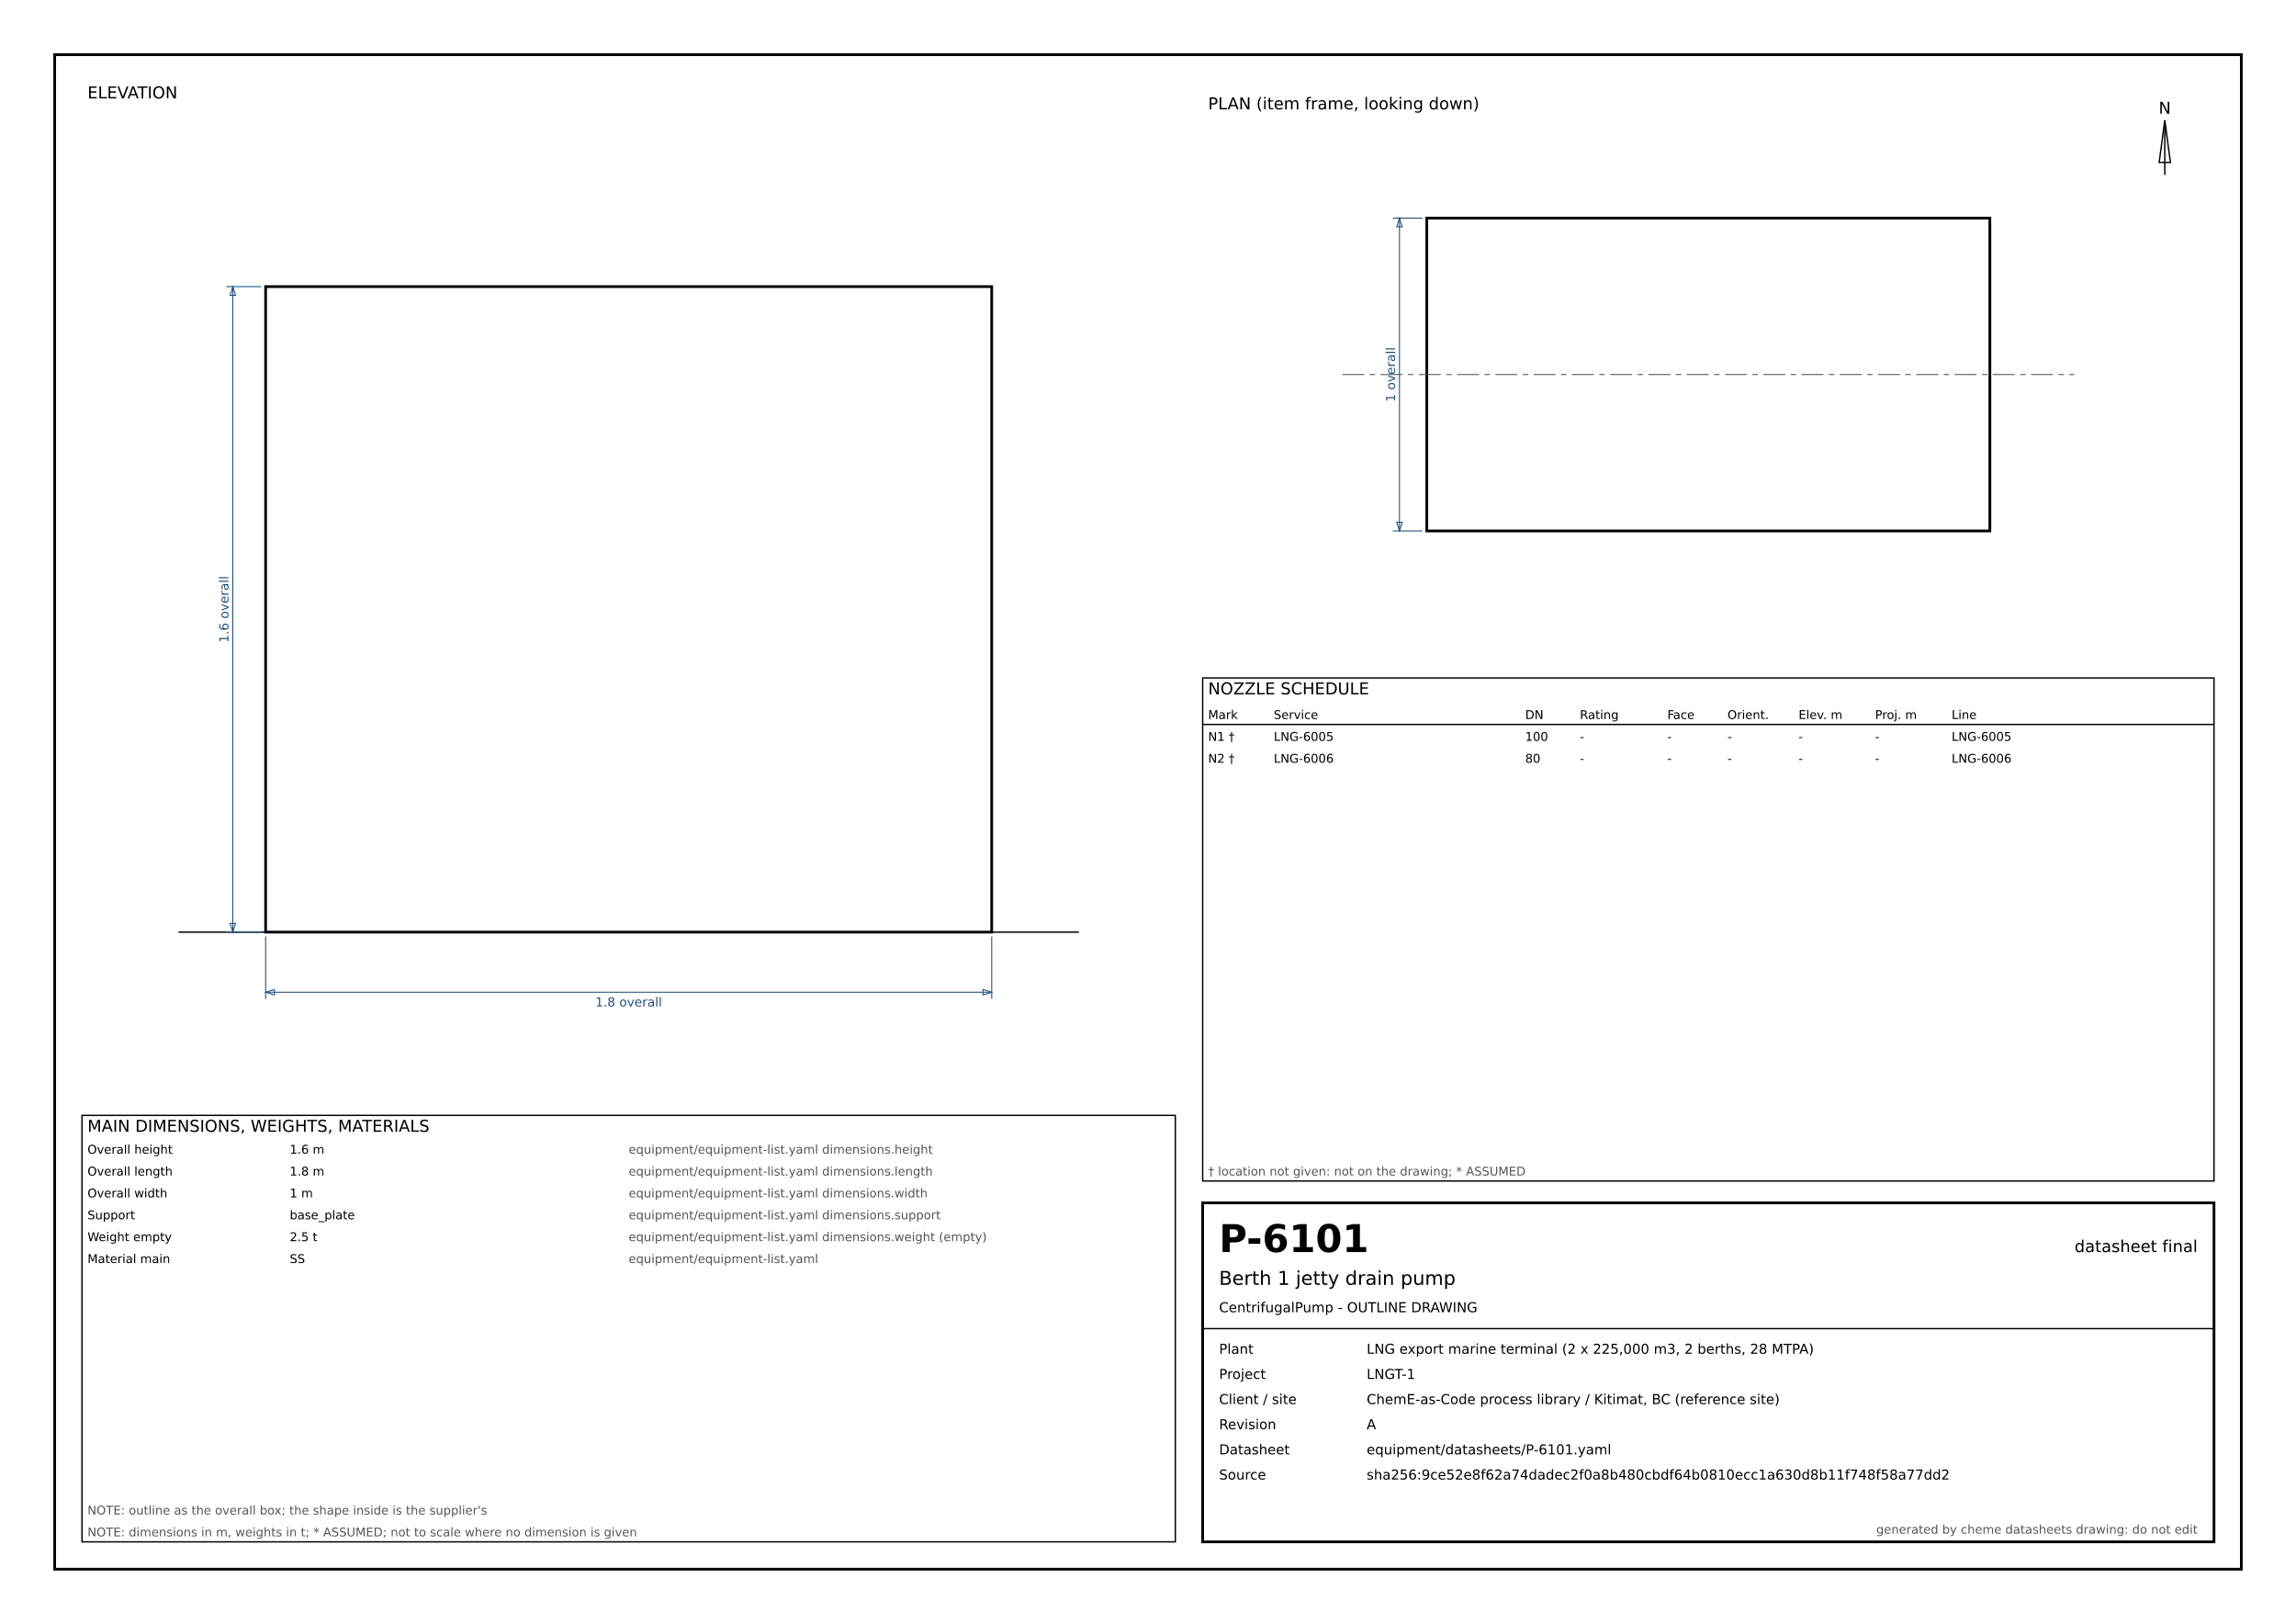
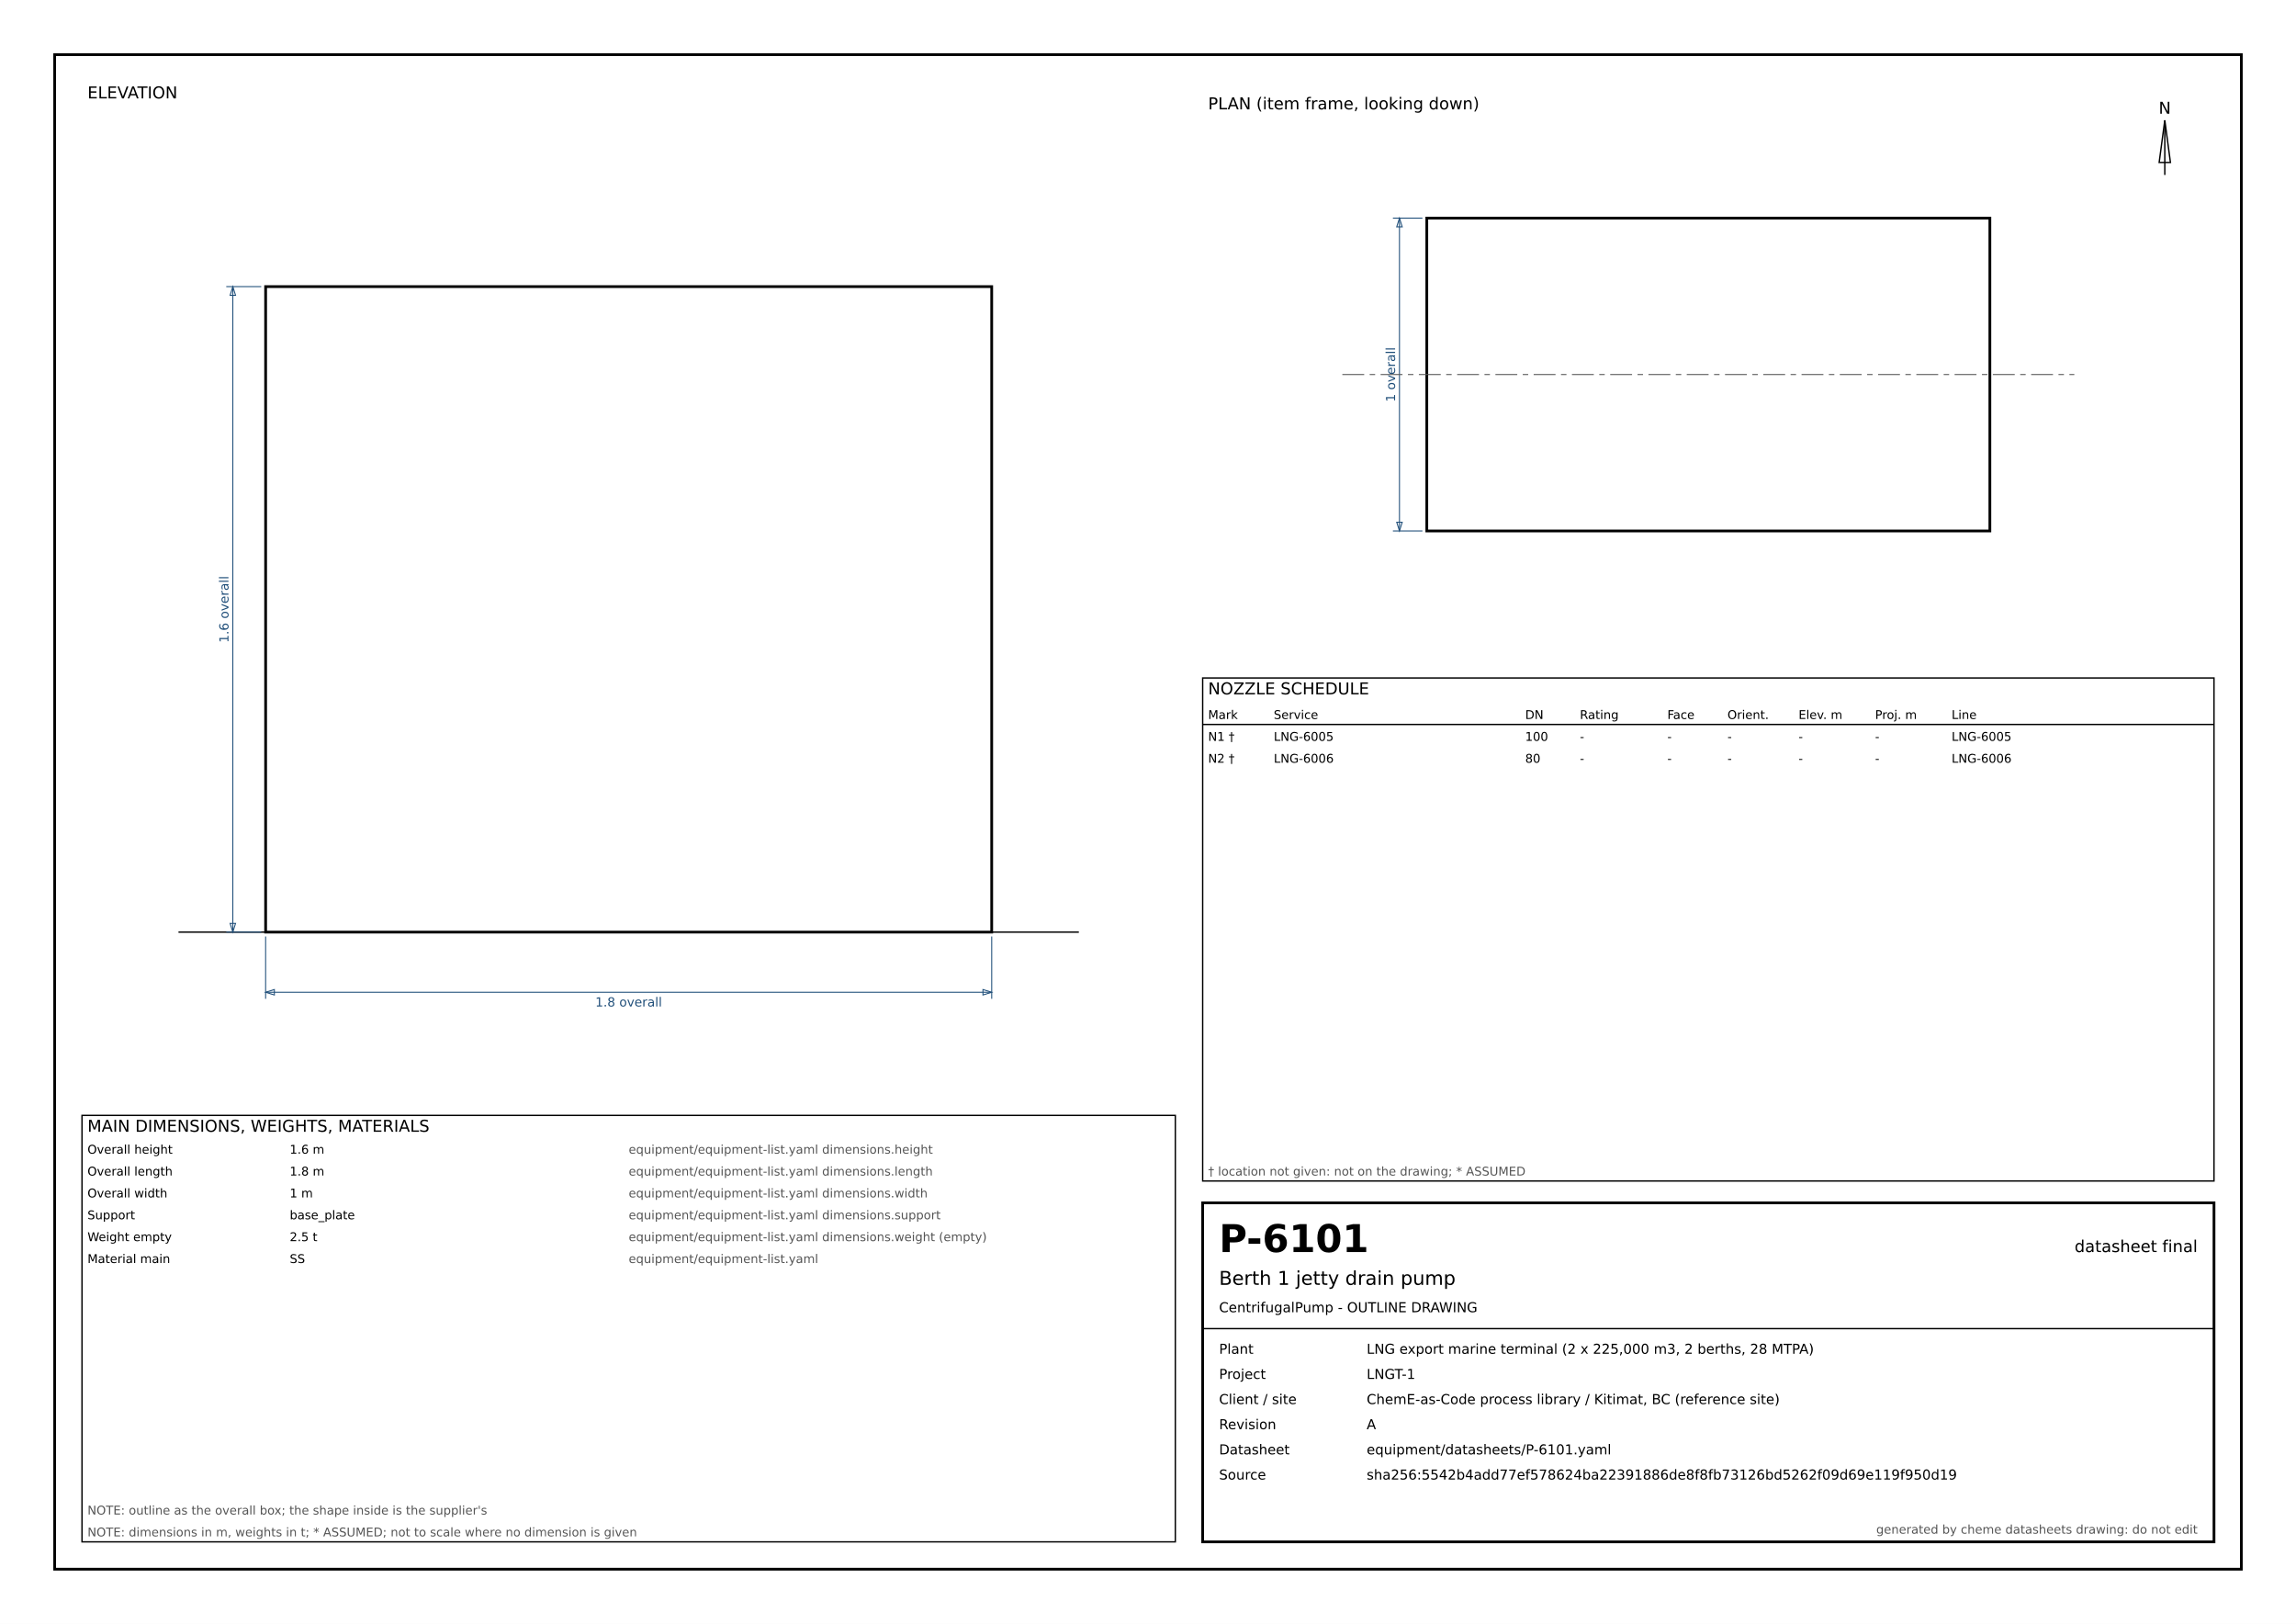
<svg xmlns="http://www.w3.org/2000/svg" width="420mm" height="297mm" viewBox="0 0 420 297">
  <style>
.frame{fill:none;stroke:#000;stroke-width:0.5}
.thin{fill:none;stroke:#000;stroke-width:0.25}
.outline{fill:#fff;stroke:#000;stroke-width:0.5}
.hidden{fill:none;stroke:#000;stroke-width:0.25;stroke-dasharray:1.5 1}
.centre{fill:none;stroke:#555;stroke-width:0.18;stroke-dasharray:4 1 1 1}
.tl{fill:none;stroke:#555;stroke-width:0.18;stroke-dasharray:2 1}
.dim{fill:none;stroke:#1f4e79;stroke-width:0.18}
.nozzle{fill:#fff;stroke:#b71c1c;stroke-width:0.35}
.section{fill:none;stroke:#2e7d32;stroke-width:0.25;stroke-dasharray:2 1}
text{font-family:'DejaVu Sans',Arial,Helvetica,sans-serif;fill:#000}
.t2{font-size:2.2px}.t25{font-size:2.5px}.t3{font-size:3px}.t35{font-size:3.5px}
.t5{font-size:5px;font-weight:bold}.t7{font-size:7px;font-weight:bold}
.dimt{font-size:2.3px;fill:#1f4e79}.nt{font-size:2.3px;fill:#b71c1c}
.note{font-size:2.2px;fill:#555}
.draft{font-size:40px;font-weight:bold;fill:#c62828;fill-opacity:0.12}
</style>
  <rect x="0" y="0" width="420" height="297" fill="#fff" />
  <rect x="10" y="10" width="400" height="277" class="frame" />
  <text x="16" y="18" class="t3" text-anchor="start">ELEVATION</text>
  <rect x="48.59" y="52.42" width="132.82" height="118.06" class="outline" />
  <line x1="32.65" y1="170.48" x2="197.35" y2="170.48" class="thin" />
  <line x1="48.59" y1="171.28" x2="48.59" y2="182.68" class="dim" />
  <line x1="181.41" y1="171.28" x2="181.41" y2="182.68" class="dim" />
  <line x1="48.59" y1="181.48" x2="181.41" y2="181.48" class="dim" />
  <path d="M48.59,181.48 l1.6,0.5 l0,-1 z" class="dim" />
  <path d="M181.41,181.48 l-1.6,0.5 l0,-1 z" class="dim" />
  <text x="115" y="184.08" class="dimt" text-anchor="middle">1.8 overall</text>
  <line x1="47.79" y1="170.48" x2="41.39" y2="170.48" class="dim" />
  <line x1="47.79" y1="52.42" x2="41.39" y2="52.42" class="dim" />
  <line x1="42.59" y1="170.48" x2="42.59" y2="52.42" class="dim" />
  <path d="M42.59,170.48 l0.5,-1.6 l-1,0 z" class="dim" />
  <path d="M42.59,52.42 l0.5,1.6 l-1,0 z" class="dim" />
  <text x="41.79" y="111.45" class="dimt" text-anchor="middle" transform="rotate(-90 41.79 111.45)">1.6 overall</text>
  <rect x="261" y="39.89" width="103" height="57.22" class="outline" />
  <line x1="260.2" y1="97.11" x2="254.8" y2="97.11" class="dim" />
  <line x1="260.2" y1="39.89" x2="254.8" y2="39.89" class="dim" />
  <line x1="256" y1="97.11" x2="256" y2="39.89" class="dim" />
  <path d="M256,97.11 l0.5,-1.6 l-1,0 z" class="dim" />
  <path d="M256,39.89 l0.5,1.6 l-1,0 z" class="dim" />
  <text x="255.2" y="68.5" class="dimt" text-anchor="middle" transform="rotate(-90 255.2 68.5)">1 overall</text>
  <line x1="245.55" y1="68.5" x2="379.45" y2="68.5" class="centre" />
  <line x1="396" y1="32" x2="396" y2="22" class="thin" />
  <path d="M396,22 L394.97,29.71 L397.03,29.71 z" class="thin" />
  <text x="396" y="20.8" class="t3" text-anchor="middle">N</text>
  <text x="221" y="20" class="t3" text-anchor="start">PLAN (item frame, looking down)</text>
  <text x="221" y="127" class="t3" text-anchor="start">NOZZLE SCHEDULE</text>
  <text x="221" y="131.5" class="t2" text-anchor="start">Mark</text>
  <text x="233" y="131.5" class="t2" text-anchor="start">Service</text>
  <text x="279" y="131.5" class="t2" text-anchor="start">DN</text>
  <text x="289" y="131.5" class="t2" text-anchor="start">Rating</text>
  <text x="305" y="131.5" class="t2" text-anchor="start">Face</text>
  <text x="316" y="131.5" class="t2" text-anchor="start">Orient.</text>
  <text x="329" y="131.5" class="t2" text-anchor="start">Elev. m</text>
  <text x="343" y="131.5" class="t2" text-anchor="start">Proj. m</text>
  <text x="357" y="131.5" class="t2" text-anchor="start">Line</text>
  <line x1="220" y1="132.5" x2="405" y2="132.5" class="thin" />
  <text x="221" y="135.5" class="t2" text-anchor="start">N1 †</text>
  <text x="233" y="135.5" class="t2" text-anchor="start">LNG-6005</text>
  <text x="279" y="135.5" class="t2" text-anchor="start">100</text>
  <text x="289" y="135.5" class="t2" text-anchor="start">-</text>
  <text x="305" y="135.5" class="t2" text-anchor="start">-</text>
  <text x="316" y="135.5" class="t2" text-anchor="start">-</text>
  <text x="329" y="135.5" class="t2" text-anchor="start">-</text>
  <text x="343" y="135.5" class="t2" text-anchor="start">-</text>
  <text x="357" y="135.5" class="t2" text-anchor="start">LNG-6005</text>
  <text x="221" y="139.5" class="t2" text-anchor="start">N2 †</text>
  <text x="233" y="139.5" class="t2" text-anchor="start">LNG-6006</text>
  <text x="279" y="139.5" class="t2" text-anchor="start">80</text>
  <text x="289" y="139.5" class="t2" text-anchor="start">-</text>
  <text x="305" y="139.5" class="t2" text-anchor="start">-</text>
  <text x="316" y="139.5" class="t2" text-anchor="start">-</text>
  <text x="329" y="139.5" class="t2" text-anchor="start">-</text>
  <text x="343" y="139.5" class="t2" text-anchor="start">-</text>
  <text x="357" y="139.5" class="t2" text-anchor="start">LNG-6006</text>
  <text x="221" y="215" class="note" text-anchor="start">† location not given: not on the drawing; * ASSUMED</text>
  <rect x="220" y="124" width="185" height="92" class="thin" />
  <text x="16" y="207" class="t3" text-anchor="start">MAIN DIMENSIONS, WEIGHTS, MATERIALS</text>
  <text x="16" y="211" class="t2" text-anchor="start">Overall height</text>
  <text x="53" y="211" class="t2" text-anchor="start">1.6 m</text>
  <text x="115" y="211" class="note" text-anchor="start">equipment/equipment-list.yaml dimensions.height</text>
  <text x="16" y="215" class="t2" text-anchor="start">Overall length</text>
  <text x="53" y="215" class="t2" text-anchor="start">1.8 m</text>
  <text x="115" y="215" class="note" text-anchor="start">equipment/equipment-list.yaml dimensions.length</text>
  <text x="16" y="219" class="t2" text-anchor="start">Overall width</text>
  <text x="53" y="219" class="t2" text-anchor="start">1 m</text>
  <text x="115" y="219" class="note" text-anchor="start">equipment/equipment-list.yaml dimensions.width</text>
  <text x="16" y="223" class="t2" text-anchor="start">Support</text>
  <text x="53" y="223" class="t2" text-anchor="start">base_plate</text>
  <text x="115" y="223" class="note" text-anchor="start">equipment/equipment-list.yaml dimensions.support</text>
  <text x="16" y="227" class="t2" text-anchor="start">Weight empty</text>
  <text x="53" y="227" class="t2" text-anchor="start">2.5 t</text>
  <text x="115" y="227" class="note" text-anchor="start">equipment/equipment-list.yaml dimensions.weight (empty)</text>
  <text x="16" y="231" class="t2" text-anchor="start">Material main</text>
  <text x="53" y="231" class="t2" text-anchor="start">SS</text>
  <text x="115" y="231" class="note" text-anchor="start">equipment/equipment-list.yaml</text>
  <text x="16" y="277" class="note" text-anchor="start">NOTE: outline as the overall box; the shape inside is the supplier's</text>
  <text x="16" y="281" class="note" text-anchor="start">NOTE: dimensions in m, weights in t; * ASSUMED; not to scale where no dimension is given</text>
  <rect x="15" y="204" width="200" height="78" class="thin" />
  <rect x="220" y="220" width="185" height="62" class="frame" />
  <text x="223" y="229" class="t7" text-anchor="start">P-6101</text>
  <text x="223" y="235" class="t35" text-anchor="start">Berth 1 jetty drain pump</text>
  <text x="223" y="240" class="t25" text-anchor="start">CentrifugalPump - OUTLINE DRAWING</text>
  <line x1="220" y1="243" x2="405" y2="243" class="thin" />
  <text x="223" y="247.6" class="t25" text-anchor="start">Plant</text>
  <text x="250" y="247.6" class="t25" text-anchor="start">LNG export marine terminal (2 x 225,000 m3, 2 berths, 28 MTPA)</text>
  <text x="223" y="252.2" class="t25" text-anchor="start">Project</text>
  <text x="250" y="252.2" class="t25" text-anchor="start">LNGT-1</text>
  <text x="223" y="256.8" class="t25" text-anchor="start">Client / site</text>
  <text x="250" y="256.8" class="t25" text-anchor="start">ChemE-as-Code process library / Kitimat, BC (reference site)</text>
  <text x="223" y="261.4" class="t25" text-anchor="start">Revision</text>
  <text x="250" y="261.4" class="t25" text-anchor="start">A</text>
  <text x="223" y="266" class="t25" text-anchor="start">Datasheet</text>
  <text x="250" y="266" class="t25" text-anchor="start">equipment/datasheets/P-6101.yaml</text>
  <text x="223" y="270.6" class="t25" text-anchor="start">Source</text>
-   <text x="250" y="270.6" class="t25" text-anchor="start">sha256:9ce52e8f62a74dadec2f0a8b480cbdf64b0810ecc1a630d8b11f748f58a77dd2</text>
+   <text x="250" y="270.6" class="t25" text-anchor="start">sha256:5542b4add77ef578624ba22391886de8f8fb73126bd5262f09d69e119f950d19</text>
  <text x="402" y="229" class="t3" text-anchor="end">datasheet final</text>
  <text x="402" y="280.5" class="note" text-anchor="end">generated by cheme datasheets drawing: do not edit</text>
</svg>
